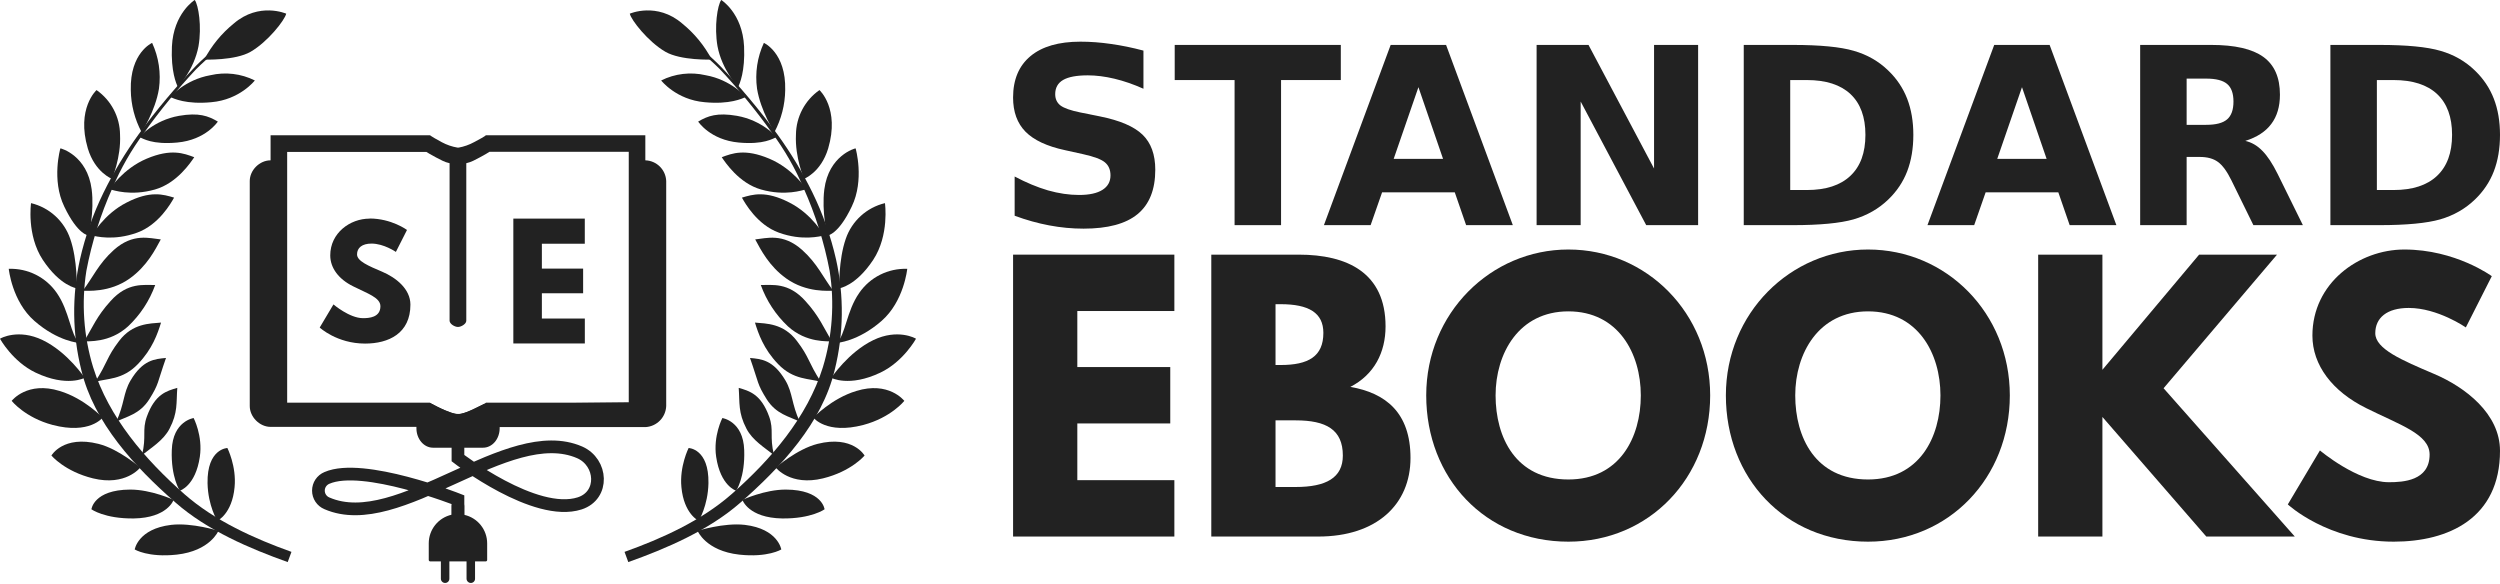
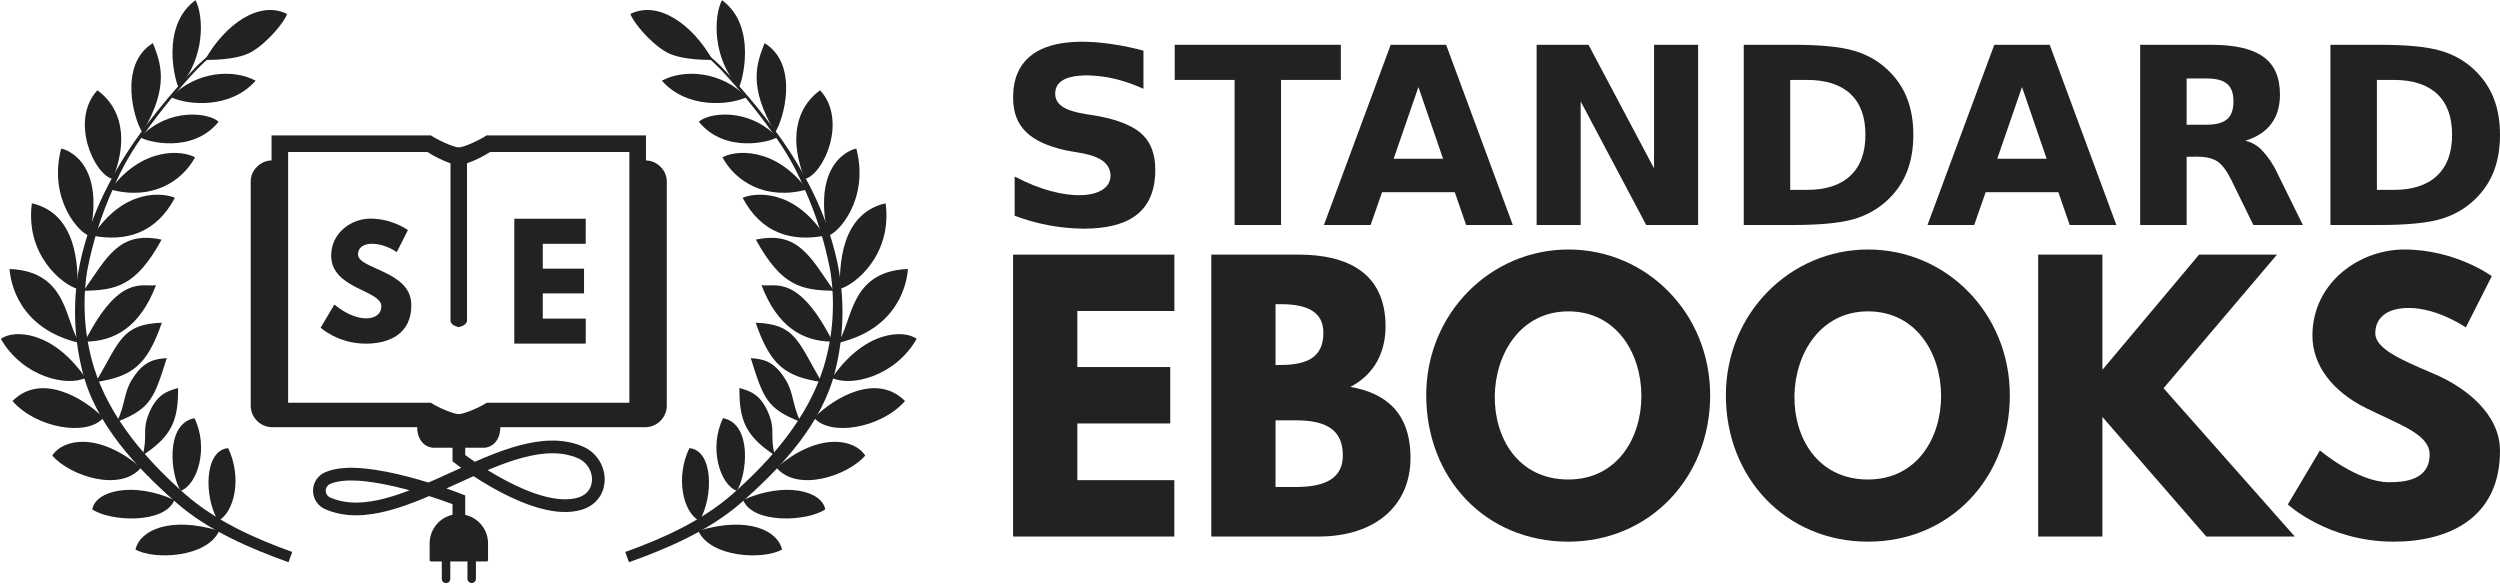
<svg xmlns="http://www.w3.org/2000/svg" xmlns:xlink="http://www.w3.org/1999/xlink" width="600" height="140" fill="#222">
  <defs>
-     <g id="laurel">
-       <path d="M56.35 8.23a57.2 57.2 0 00-9.23 7.48 159.9 159.9 0 00-13.83 16.5 96.05 96.05 0 00-8.44 14.01 73.75 73.75 0 00-5.66 16.03 57.86 57.86 0 00.33 26.58c3.02 12.64 12.8 23.2 22.6 31.78 7.63 6.7 17.89 11.07 26.93 14.29l.9-2.45c-8.92-3.19-18.4-7.45-25.72-13.88-9.43-8.3-18.14-18.42-21.88-30.43A51.82 51.82 0 0120.73 65a88.84 88.84 0 016.26-19.88 64.43 64.43 0 017.6-13.28 149.4 149.4 0 0112.47-15.22A59.1 59.1 0 0156.9 8.7z" />
-       <path d="M52.42 127.4s-6.32-2.01-11.35-1.43c-7.97.96-8.74 5.9-8.74 5.9s3.21 1.99 10.09 1.24c8.05-.9 10-5.71 10-5.71z" />
-       <path d="M41.65 119.97s-5.36-2.5-10.45-2.47c-8.74.05-9.26 4.73-9.26 4.73s3.16 2.28 10.17 2.2c8.1-.14 9.54-4.43 9.54-4.43z" />
-       <path d="M33.65 112.22s-5.09-4.45-10.01-5.69c-8.5-2.14-11.3 2.8-11.3 2.8s3.16 3.8 9.98 5.48c7.86 1.92 11.33-2.59 11.33-2.59z" />
-       <path d="M24.63 100.24s-4.34-4.6-10.28-6.4C6.57 91.43 2.9 96.1 2.8 96.21c0 0 3.2 4.02 9.84 5.78 8.88 2.33 11.99-1.76 11.99-1.76z" />
-       <path d="M20.34 90.7s-4.07-6.16-10.09-9.07C4.4 78.8.08 81.2 0 81.3c0 0 3.02 5.5 8.55 8.13 7.53 3.58 11.8 1.24 11.8 1.24z" />
-       <path d="M19.02 82.31c-2.14-2.03-2.3-7.56-5.39-12A13.41 13.41 0 002.1 64.52s.77 7.8 6.16 12.5c5.71 5 10.77 5.28 10.77 5.28z" />
-       <path d="M18.42 69.2s.22-6.76-1.57-11.9a13.2 13.2 0 00-9.4-8.55s-1.1 7.67 2.83 13.63c4.2 6.33 8.16 6.82 8.16 6.82z" />
-       <path d="M21.3 56.53s1.38-5.7.7-11.08c-1.05-8.14-7.38-9.87-7.51-9.84 0 0-2.18 7.53.93 13.96 3.27 6.88 5.88 6.96 5.88 6.96z" />
-       <path d="M26.88 42.9s2.2-5.12 1.93-10.56a13.2 13.2 0 00-5.64-10.72s-4.92 4.42-2.09 14.02c1.74 5.77 5.8 7.28 5.8 7.28z" />
-       <path d="M33.98 31.73s3.3-5.05 4.17-10.44a19.8 19.8 0 00-1.64-11s-5.34 2.34-5.12 11.33a22 22 0 002.59 10.09z" />
-       <path d="M42.69 20.93s3.9-4.18 4.95-9.84c.82-4.73 0-9.84-.9-11.1 0 0-5.1 3.16-5.48 11.16-.27 6.04 1.05 8.9 1.43 9.78z" />
-       <path d="M49.01 14.3s7.45.28 11.16-1.89c4.13-2.4 8.2-7.61 8.52-9.13 0 0-6.51-2.86-12.59 2.37a27.65 27.65 0 00-7.09 8.66z" />
-       <path d="M40.82 23.27s3.57-4.15 9.68-5.22a15.83 15.83 0 0110.66 1.26s-3.57 4.62-10.44 5.22c-6.05.58-9.02-.88-9.9-1.26z" />
-       <path d="M33.45 32.89s3.41-4.01 9.51-5.09c4.73-.82 6.99 0 9.32 1.38 0 0-2.86 4.4-9.75 5.03-6.02.55-8.2-.96-9.08-1.32z" />
-       <path d="M26.3 45.42s3.2-4.94 8.91-7.34c5.86-2.47 8.88-1.29 11.41-.35-.82 1.2-4.12 6.24-9.43 7.75-5.83 1.65-9.95.16-10.88-.06z" />
-       <path d="M22.07 56.53s2.8-5.14 8.36-7.94c5.66-2.9 8.77-1.93 11.35-1.16-.71 1.27-3.65 6.52-8.88 8.41-5.66 2.04-9.9.85-10.83.69z" />
-       <path d="M19.85 69.78c2.42-3.13 3.76-6.46 7.47-9.79 4.62-4.12 8.58-2.8 11.27-2.53-1.34 2.48-3.3 6.38-7.42 9.35-4.9 3.52-10.36 2.94-11.32 2.97z" />
-       <path d="M20.15 81.96c2.06-3.36 3.02-6 6.38-9.7 4.12-4.6 8.02-3.8 10.72-3.86a25.51 25.51 0 01-6.52 9.93c-4.48 4.07-9.62 3.49-10.58 3.63z" />
-       <path d="M22.82 91.66c3.1-4.78 2.72-5.85 5.77-9.84 3.24-4.26 7.37-4.15 10.06-4.4-.83 2.67-2.06 6.32-5.55 9.95-3.71 3.9-7.56 3.41-10.28 4.29z" />
-       <path d="M27.9 101.2c1.98-4.23 1.65-6.87 3.44-9.9 2.94-4.95 5.8-5.14 8.5-5.39-2.15 6.13-1.66 6.16-4 9.9-2.3 3.63-5.41 4.12-7.94 5.39z" />
-       <path d="M34.09 109.2c1.1-4.54-.03-5.91 1.15-9.21 1.95-5.39 4.73-6.16 7.31-6.9-.27 3.6.17 5.91-1.87 9.81-1.43 2.78-4.4 4.57-6.6 6.33z" />
-       <path d="M46.46 100.3s2.25 4.3 1.5 9.34c-1.04 7.03-4.8 8.13-4.8 8.13s-2.17-3.21-1.93-9.75c.22-6.99 5.28-7.7 5.28-7.7z" />
-       <path d="M54.57 107.52s2.22 4.4 1.73 9.4c-.6 6.46-4.15 8.08-4.15 8.08s-2.23-3.6-2.34-9.04c-.14-8.3 4.76-8.44 4.76-8.44z" />
+     <path id="a" d="M0 0h11.21l2.75-7.88H31.4L34.13 0h11.2L29.33-43.25h-13.3zm22.68-33.11 5.91 17.2H16.74z" />
+     <path id="d" d="M0 0v-43.253h11.761q9.85.001 14.659 1.42 4.838 1.39 8.286 4.751 3.041 2.926 4.519 6.75 1.477 3.824 1.477 8.662 0 4.896-1.477 8.75-1.478 3.824-4.52 6.75-3.476 3.36-8.343 4.78-4.867 1.39-14.601 1.39zm11.152-8.43h3.998q6.837 0 10.43-3.39 3.621-3.39 3.621-9.85 0-6.431-3.592-9.792-3.593-3.36-10.459-3.36h-3.998z" />
+     <g id="half">
+       <path id="path1" d="M70.14 132.47c-8.93-3.19-18.41-7.45-25.72-13.88-9.43-8.3-18.14-18.41-21.88-30.42a52 52 0 0 1-1.62-23.14 88 88 0 0 1 6.27-19.87 64 64 0 0 1 7.58-13.27 148 148 0 0 1 12.48-15.23A61 61 0 0 1 63.13 5.04a58 58 0 0 0-15.81 10.72 159 159 0 0 0-13.83 16.49 96 96 0 0 0-8.44 14.01 74 74 0 0 0-5.66 16.02 58 58 0 0 0 .33 26.59c3.03 12.64 12.81 23.2 22.6 31.77 7.63 6.7 17.88 11.07 26.93 14.29Z" />
+       <path id="path2" d="M52.61 127.41c-2.97 6.44-15.61 7.01-20.09 4.48.93-4.45 8.08-8.16 20.09-4.48m2.14-19.86c-5.77.52-5.82 11.68-2.42 17.47 4.02-2.08 5.78-10.55 2.42-17.47m-12.91 12.47c-2.28 5.72-15.26 5.22-19.7 2.23.82-4.56 9.89-6.68 19.7-2.26Zm4.86-19.67c-7.14 1.37-5.77 13.6-3.35 17.45 4.06-1.46 6.81-10.36 3.3-17.48Zm-12.86 11.9c-4.95 5.88-16.9 2.08-21.3-2.9 2.61-4.09 11.27-5.68 21.3 2.9m.44-3c7.06-4.62 8.52-8.52 8.46-16.13-2.58.74-5.36 1.5-7.3 6.9-1.19 3.3-.06 4.67-1.16 9.2Zm-6.18-8.03c8.13-3.13 8.93-5.77 11.92-15.28-2.7.25-5.55.44-8.49 5.4-1.79 3.01-1.46 5.65-3.43 9.88m-3.27-.96c-3.85 4.56-16.1 2.53-21.83-4.01 6.71-6.76 16.77-1.02 21.83 4.01m-1.82-8.57c8.8-1.32 12.31-4.07 15.83-14.24-9.54.36-10.06 4.29-15.83 14.24m-2.47-1c-4.5 2.2-15.12-.27-20.34-9.36 3-2.26 12.45-2.1 20.34 9.4Zm-.2-8.7c7.15 0 13.28-3.52 17.1-13.55-3.3.5-8.8-2.78-17.1 13.55m-1.12.35C4.27 78.91 2.51 67.5 2.29 64.56c14.35.53 13.25 13.2 16.93 17.78m.82-12.53c7.59-.22 12.5-.85 18.75-12.3-10.25-2.2-13.14 4.33-18.75 12.3m-1.32-.44c-3.79-.99-12.7-8.24-11.07-20.58 10.9 2.47 11.07 15.3 10.96 20.45Zm2.78-12.8c-2.28-.39-10.03-8.6-6.82-20.92.14-.02 10.94 2.26 6.82 20.92m.77 0c7.83 1.48 15.14-.47 19.7-9.1-2.47-1.1-12-2.64-19.7 9.1m4.23-11.1c9.95 2.74 17.18-1.93 20.31-7.7-2.86-1.68-12.53-2.75-20.3 7.7m.57-2.5c-4.6-1.1-10.33-14.13-3.71-21.3 4.07 2.9 8.35 9.34 3.7 21.27Zm6.57-10.04c1.56 1.1 12.5 4.04 18.82-3.7-2.11-2.1-11.79-3.63-18.82 3.7m.52-1.18c-2.06-3.02-5.8-16.3 2.53-21.4 1.81 4.64 4.12 10.24-2.53 21.43Zm6.84-8.44c4.04 1.96 14.35 2.89 20.34-3.95-5.36-2.86-14.21-2.31-20.34 3.95m1.87-2.33c-.63-.69-4.67-14.57 4.04-20.94 2.03 3.84 2.34 14.01-4.04 20.94m6.32-6.62s7.42.27 11.16-1.9c4.12-2.4 8.19-7.61 8.52-9.12C62.22.04 54.04 5.81 49.2 14.36" />
+       <path id="path3" d="M110.4 99.44c-1.45 0-5.22-1.6-7-2.78H69.15V36.48h33.42q2.64 1.67 5.55 2.72v37.79c0 .77 1.21 1.5 2.28 1.5V35.43c-1.65 0-5.99-2.2-6.98-2.94H65.17v6.02c-2.64 0-5 2.36-5 4.98v53.97a5.2 5.2 0 0 0 4.89 5.06h35.06c0 3.27 2.04 4.94 4.02 4.94h6.26Z" />
    </g>
  </defs>
-   <path d="M112.99 139.91a1 1 0 001.02-1.02v-4.15h2.55c.2 0 .36-.16.36-.35v-3.96a7.02 7.02 0 00-5.5-6.87v-2.1a1.51 1.51 0 10-3.02 0v2.07a7.04 7.04 0 00-5.5 6.87v3.99c0 .19.17.35.36.35h2.55v4.15a1.02 1.02 0 102.04 0v-4.15h4.12v4.15c0 .55.47 1.02 1.02 1.02z" />
-   <path d="M109.91 126.94v-7.01s-22.82-9-31.45-5.23a3.3 3.3 0 000 6.1c17.32 7.54 43.38-19.76 60.67-12.23 5.44 2.4 5.94 10.31 0 12.24-10.72 3.46-29.22-10.86-29.22-10.86v-5" fill="none" stroke="#222" stroke-width="3.05" />
-   <path d="M64.94 38.48c-2.64 0-5 2.36-5 4.97v54c0 2.6 2.36 5 5 5h35v.32a3.99 4.67 0 003.98 4.68h11.98a3.99 4.67 0 004.02-4.68v-.27h35.07a5.27 5.27 0 004.9-5.06V43.45a5.17 5.17 0 00-5-4.97h-3.03v58.08l-17.84.2-17.87.19-2.28 1.1c-2.92 1.4-3.71 1.56-5.47 1.01a25.84 25.84 0 01-3.27-1.37l-1.84-.94H67.93V38.48z" />
-   <path d="M64.94 32.46v67.2h37.44c.27.17 1.02.64 2.33 1.25 1.57.74 3.39 1.53 5.2 1.53s3.63-.82 5.2-1.53c1.32-.61 2.03-1.1 2.33-1.24h37.44V32.46h-38.26l-.36.27s-1.1.69-2.47 1.38a12.37 12.37 0 01-3.74 1.32h-.22a12.31 12.31 0 01-3.8-1.3c-1.37-.71-2.47-1.42-2.47-1.42l-.36-.25H75.9zm3.98 4.01h33.43c.3.2 1.02.63 2.31 1.32 1.13.55 1.92 1.1 3.24 1.38v37.8c0 .76 1.21 1.5 2.01 1.5.8 0 2-.74 2-1.5v-37.8c1.33-.3 2.12-.83 3.25-1.4 1.3-.7 2-1.13 2.31-1.33h33.43v60.2h-34.25l-.33.22s-1.1.64-2.5 1.3c-1.38.66-3.17 1.26-3.91 1.26-.74 0-2.5-.6-3.9-1.26-1.38-.66-2.5-1.3-2.5-1.3l-.33-.22H68.92z" />
-   <path d="M88.69 52.47c-4.67 0-9.43 3.44-9.43 8.82 0 3.03 2.03 5.72 5.5 7.43 3.43 1.73 6.54 2.69 6.54 4.78 0 2.7-2.75 2.86-4.18 2.86-3.24 0-7.09-3.3-7.09-3.3l-3.3 5.55s4.12 3.85 10.89 3.85c5.63 0 10.88-2.42 10.88-9.35 0-3.79-3.52-6.51-6.76-7.89-3.3-1.4-6.05-2.55-6.05-4.17 0-1.57 1.21-2.59 3.47-2.59 2.97 0 5.85 2 5.85 2l2.67-5.27s-3.71-2.75-9-2.75z" />
-   <path d="M140.37 52.47H123.2v29.96h17.16v-5.99h-10.31v-6.05h9.9v-5.93h-9.9v-5.97h10.3v-6z" />
-   <use xlink:href="#laurel" />
-   <use xlink:href="#laurel" transform="scale(-1, 1)" x="-219.839" />
-   <g>
-     <path d="M274.427 12.144v9.155q-3.563-1.594-6.952-2.405-3.39-.811-6.403-.811-3.998 0-5.91 1.1-1.912 1.102-1.912 3.42 0 1.737 1.275 2.722 1.303.957 4.693 1.652l4.751.956q7.214 1.448 10.256 4.403 3.042 2.955 3.042 8.402 0 7.156-4.26 10.661-4.229 3.477-12.949 3.477-4.114 0-8.257-.783-4.142-.782-8.285-2.317V42.36q4.143 2.202 7.996 3.332 3.882 1.1 7.474 1.1 3.65 0 5.591-1.216 1.941-1.217 1.941-3.476 0-2.028-1.332-3.13-1.304-1.1-5.244-1.97l-4.317-.955q-6.489-1.39-9.502-4.433-2.984-3.042-2.984-8.199 0-6.46 4.172-9.937Q251.483 10 259.305 10q3.563 0 7.33.55 3.766.522 7.792 1.594z" />
-     <path d="M281.93 10.782h39.865v8.43h-14.341v34.823H296.3V19.213h-14.37v-8.43z" />
-     <path d="M349.143 46.155h-17.44l-2.753 7.88h-11.21l16.02-43.253h13.298l16.02 43.253h-11.21l-2.724-7.88zm-14.66-8.024h11.85l-5.91-17.209-5.94 17.209z" />
-     <path d="M368.785 10.782h12.457l15.731 29.666V10.782h10.575v43.253H395.09L379.36 24.37v29.666h-10.575V10.782z" />
-     <path d="M429.652 19.213v26.392h3.998q6.837 0 10.43-3.39 3.621-3.39 3.621-9.85 0-6.431-3.592-9.792-3.593-3.36-10.459-3.36h-3.998zm-11.153-8.43h11.762q9.85 0 14.659 1.419 4.838 1.39 8.286 4.751 3.041 2.926 4.519 6.75 1.477 3.824 1.477 8.662 0 4.896-1.477 8.75-1.478 3.824-4.52 6.75-3.476 3.36-8.343 4.78-4.867 1.39-14.601 1.39h-11.762V10.782z" />
-     <path d="M493.996 46.155h-17.44l-2.752 7.88h-11.212l16.02-43.253h13.298l16.021 43.253H496.72l-2.724-7.88zm-14.659-8.024h11.85l-5.91-17.209-5.94 17.209z" />
-     <path d="M529.485 29.96q3.506 0 5.012-1.303 1.536-1.304 1.536-4.288 0-2.955-1.536-4.23-1.506-1.274-5.012-1.274h-4.693v11.096h4.693zm-4.693 7.707v16.368h-11.154V10.782h17.035q8.546 0 12.515 2.868 3.998 2.868 3.998 9.068 0 4.288-2.085 7.04-2.057 2.752-6.23 4.056 2.29.521 4.086 2.376 1.825 1.825 3.679 5.562l6.055 12.283h-11.878l-5.273-10.748q-1.593-3.244-3.244-4.432-1.623-1.188-4.346-1.188h-3.158z" />
-     <path d="M570.45 19.213v26.392h3.998q6.837 0 10.43-3.39 3.62-3.39 3.62-9.85 0-6.431-3.592-9.792-3.592-3.36-10.458-3.36h-3.998zm-11.154-8.43h11.762q9.85 0 14.66 1.419 4.838 1.39 8.285 4.751 3.042 2.926 4.52 6.75Q600 27.527 600 32.365q0 4.896-1.478 8.75-1.477 3.824-4.519 6.75-3.476 3.36-8.343 4.78-4.868 1.39-14.602 1.39h-11.762V10.782z" />
+   <path id="path4" d="M112.19 138.9c0 .55.46 1.02 1.01 1.02a1 1 0 0 0 1.02-1.02v-4.15h2.56q.33 0 .35-.35v-3.96a7 7 0 0 0-5.5-6.87l-3.02-.03a7.04 7.04 0 0 0-5.5 6.87v3.99q0 .33.37.35h2.55v4.15c0 1.38 2.04 1.38 2.04 0v-4.15h4.12z" />
+   <path id="path5" fill="none" stroke="#222" stroke-width="3.05" d="M110.13 124.94v-5s-22.81-8.99-31.44-5.22a3.3 3.3 0 0 0 0 6.1c17.31 7.53 43.36-19.76 60.65-12.23 5.44 2.4 5.94 10.3 0 12.23-10.72 3.46-29.21-10.85-29.21-10.85v-4.26" />
+   <path id="path6" d="M97.9 55.22s-3.71-2.75-8.99-2.75c-4.67 0-9.43 3.47-9.43 8.85 0 8.06 12.04 8.25 12.04 12.2 0 3.52-5.55 4.32-11.27-.43l-3.3 5.55s4.13 3.84 10.89 3.84c5.63 0 10.96-2.41 10.88-9.34-.05-8.19-12.8-8.52-12.8-12.06 0-3.36 5.27-3.3 9.31-.58zm42.68-2.72h-17.15v29.96h17.15v-6h-10.31v-6.04h9.9v-5.94h-9.9v-5.96h10.3z" />
+   <use xlink:href="#half" id="use6" />
+   <use xlink:href="#half" id="use7" x="-220.2" transform="scale(-1 1)" />
+   <g transform="translate(0 54)">
+     <path id="s" d="M243.52-2.22a48 48 0 0 0 16.54 3.1c10.15 0 17.21-3.5 17.21-14.14q0-5.44-3.04-8.4t-10.26-4.4c-3.71-.75-10.58-.94-10.72-5.33-.18-6 10.57-4.59 14.23-3.71q3.4.81 6.95 2.4v-9.15c-7.55-2.01-31.29-6.89-31.29 11.27 0 7.15 4.22 10.74 12.49 12.63 3.75.82 10.67.96 10.9 6.05 0 5.77-10.77 6.77-23.01.26z" />
+     <path id="t" d="M296.3 0v-34.82h-14.37v-8.43h39.87v8.43h-14.35V0z" />
+     <use xlink:href="#a" x="317.74" />
+     <path id="path10" d="M368.79 0v-43.25h12.45l15.73 29.66v-29.66h10.58V0h-12.46l-15.73-29.67V0z" />
+     <use xlink:href="#d" x="418.5" />
+     <use xlink:href="#a" x="462.6" />
+     <path d="M513.64 0v-43.25h17.03q8.55 0 12.52 2.87 4 2.86 4 9.06 0 4.28-2.09 7.04-2.06 2.76-6.23 4.06a8 8 0 0 1 4.09 2.37 21 21 0 0 1 3.68 5.57L552.69 0h-11.88l-5.27-10.75q-1.59-3.24-3.24-4.43c-2.22-1.5-4.96-1.19-7.5-1.19V0zm11.15-24.07h4.7c4.49 0 6.54-1.53 6.54-5.6 0-3.96-1.98-5.5-6.54-5.5h-4.7z" />
+     <use xlink:href="#d" x="559.3" />
  </g>
-   <g>
-     <path d="M281.846 61.114H243.14v67.656h38.707v-13.531h-23.29v-13.613h22.306V88.094h-22.306V74.645h23.29V61.114z" />
-     <path d="M290.71 61.114v67.656h25.668c14.023 0 22.142-7.709 22.142-18.862 0-10.907-5.987-15.581-14.433-17.057 5.74-2.952 8.446-8.283 8.446-14.515 0-12.876-9.185-17.222-20.83-17.222H290.71zm15.417 26.488V73.005h1.23c6.725 0 10.251 2.05 10.251 6.889 0 5.658-3.608 7.708-10.25 7.708h-1.231zm0 29.277v-15.992h4.838c7.3 0 11.317 2.215 11.317 8.447 0 5.33-4.018 7.545-11.317 7.545h-4.838z" />
-     <path d="M342.293 94.9c0 19.765 14.106 35.1 34.115 35.1 19.436 0 34.033-15.335 34.033-35.1 0-19.763-15.253-35.016-34.033-35.016-18.615 0-34.115 15.253-34.115 35.017zm16.648 0c0-10.086 5.576-20.173 17.467-20.173 11.973 0 17.386 10.087 17.386 20.174s-5.085 20.174-17.386 20.174c-12.629 0-17.467-10.087-17.467-20.174z" />
-     <path d="M414.21 94.9c0 19.765 14.105 35.1 34.115 35.1 19.435 0 34.033-15.335 34.033-35.1 0-19.763-15.254-35.016-34.033-35.016-18.616 0-34.115 15.253-34.115 35.017zm16.647 0c0-10.086 5.577-20.173 17.468-20.173 11.973 0 17.385 10.087 17.385 20.174s-5.084 20.174-17.385 20.174c-12.63 0-17.468-10.087-17.468-20.174z" />
-     <path d="M550.748 128.77l-31.49-35.591 27.225-32.065h-18.697L504.578 88.75V61.114H489.16v67.656h15.418v-28.703l24.93 28.703h21.24z" />
-     <path d="M577.038 59.884c-10.907 0-22.06 8.037-22.06 20.666 0 7.052 4.756 13.367 12.875 17.385 8.036 4.019 15.253 6.233 15.253 11.153 0 6.315-6.396 6.643-9.759 6.643-7.544 0-16.565-7.627-16.565-7.627l-7.709 12.957S558.668 130 574.495 130c13.203 0 25.505-5.658 25.505-21.814 0-8.857-8.283-15.253-15.828-18.452-7.709-3.28-14.105-5.986-14.105-9.758 0-3.69 2.788-6.069 8.037-6.069 6.97 0 13.695 4.675 13.695 4.675l6.232-12.302s-8.692-6.396-20.993-6.396z" />
+   <g id="g20">
+     <path id="path15" d="M281.85 61.11h-38.71v67.66h38.7v-13.53h-23.28v-13.61h22.3V88.09h-22.3V74.64h23.29z" />
+     <path id="path16" d="M290.71 61.11v67.66h25.67c14.02 0 22.14-7.7 22.14-18.86 0-10.9-5.99-15.58-14.43-17.06 5.74-2.95 8.44-8.28 8.44-14.51 0-12.88-9.18-17.23-20.83-17.23zm15.42 26.5V73h1.23c6.72 0 10.25 2.04 10.25 6.88 0 5.66-3.61 7.71-10.25 7.71zm0 29.27v-16h4.83c7.3 0 11.32 2.22 11.32 8.45 0 5.33-4.02 7.55-11.31 7.55z" />
+     <path id="path17" d="M342.3 94.9c0 19.77 14.1 35.1 34.1 35.1 19.44 0 34.04-15.33 34.04-35.1 0-19.76-15.25-35.02-34.03-35.02-18.62 0-34.12 15.26-34.12 35.02zm34.1-20.17c23.16 0 23.6 40.35 0 40.35-24.25 0-22.82-40.35 0-40.35" />
+     <path id="path18" d="M414.21 94.9c0 19.77 14.4 35.1 34.12 35.1s34.03-15.33 34.03-35.1c0-19.76-15.26-35.02-34.04-35.02-18.61 0-34.11 15.26-34.11 35.02zm34.12-20.17c23.15 0 23.6 40.35 0 40.35-24.27 0-22.83-40.35 0-40.35" />
+     <path id="path19" d="m550.75 128.77-31.5-35.6 27.23-32.06h-18.7l-23.2 27.64V61.11h-15.42v67.66h15.42v-28.7l24.93 28.7z" />
+     <path id="path20" d="M577.04 59.88c-10.9 0-22.06 8.04-22.06 20.67 0 7.05 4.75 13.37 12.87 17.39 8.04 4.01 15.26 6.23 15.26 11.15 0 6.31-6.4 6.64-9.76 6.64-7.55 0-16.57-7.63-16.57-7.63l-7.7 12.96s9.59 8.94 25.41 8.94c13.2 0 25.51-5.66 25.51-21.81 0-8.86-8.28-15.26-15.83-18.46-7.7-3.28-14.1-5.98-14.1-9.75 0-3.7 2.78-6.07 8.03-6.07 6.97 0 13.7 4.67 13.7 4.67l6.23-12.3s-8.7-6.4-21-6.4" />
  </g>
</svg>
